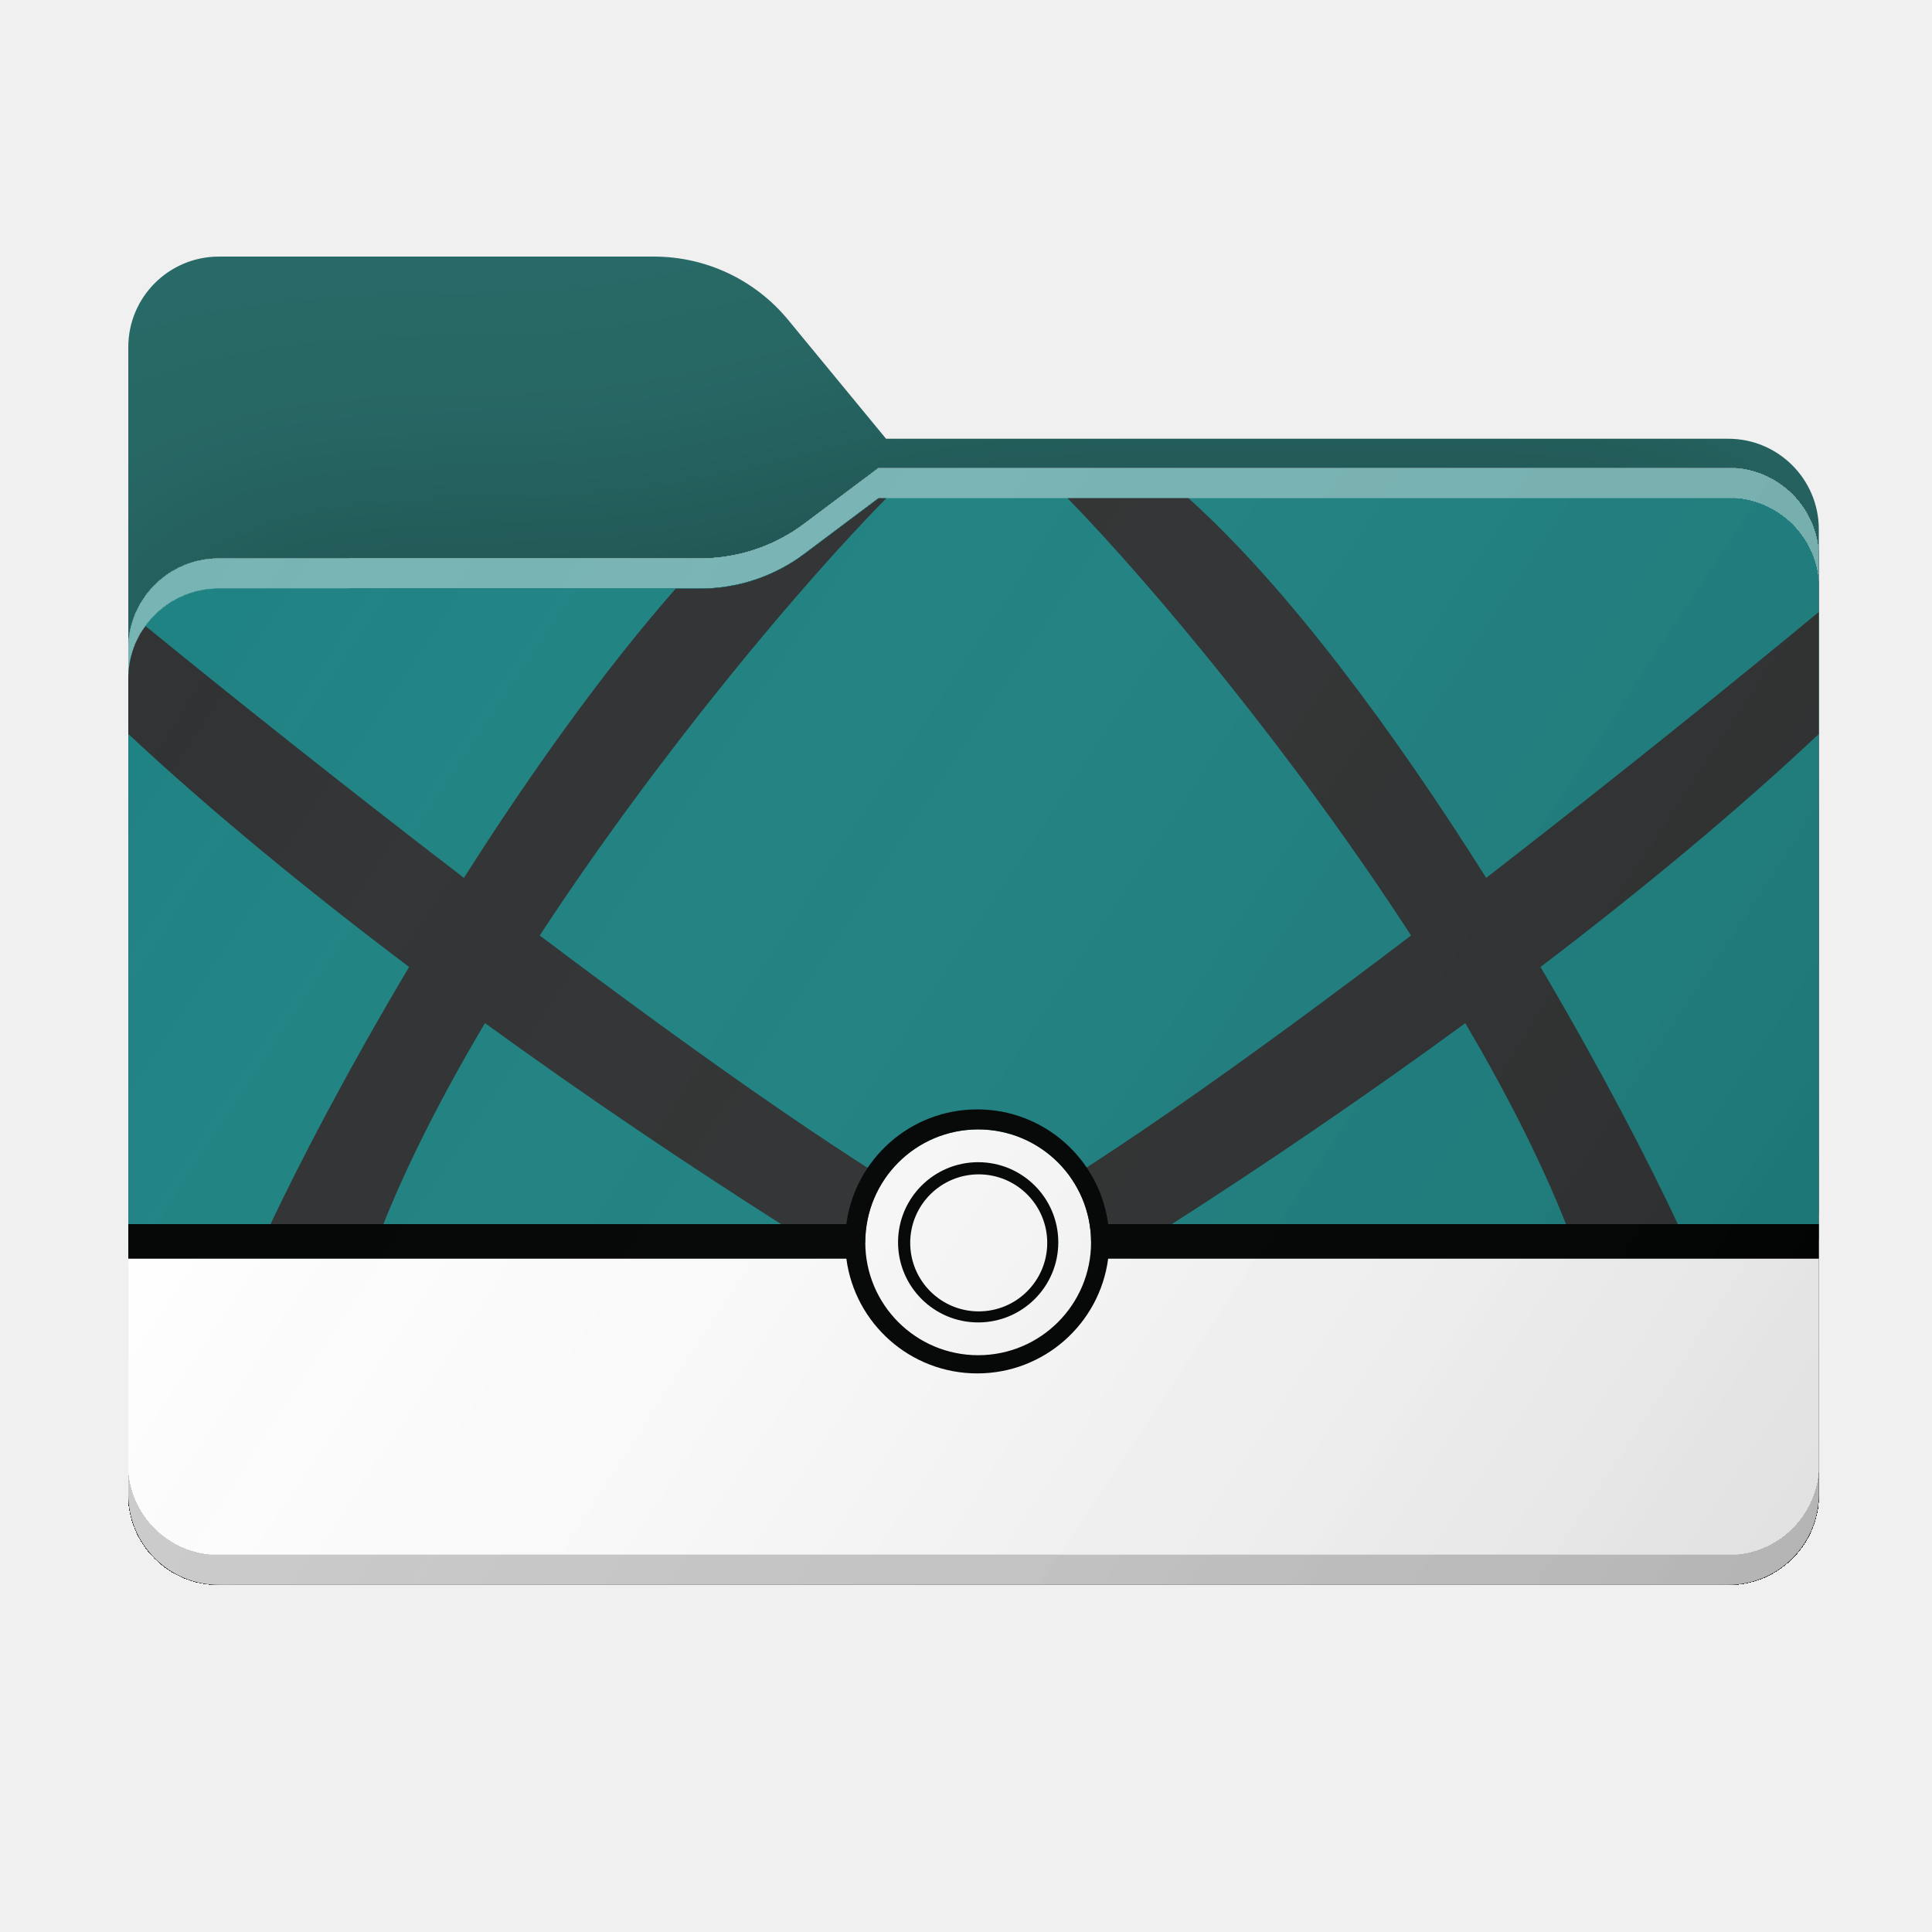
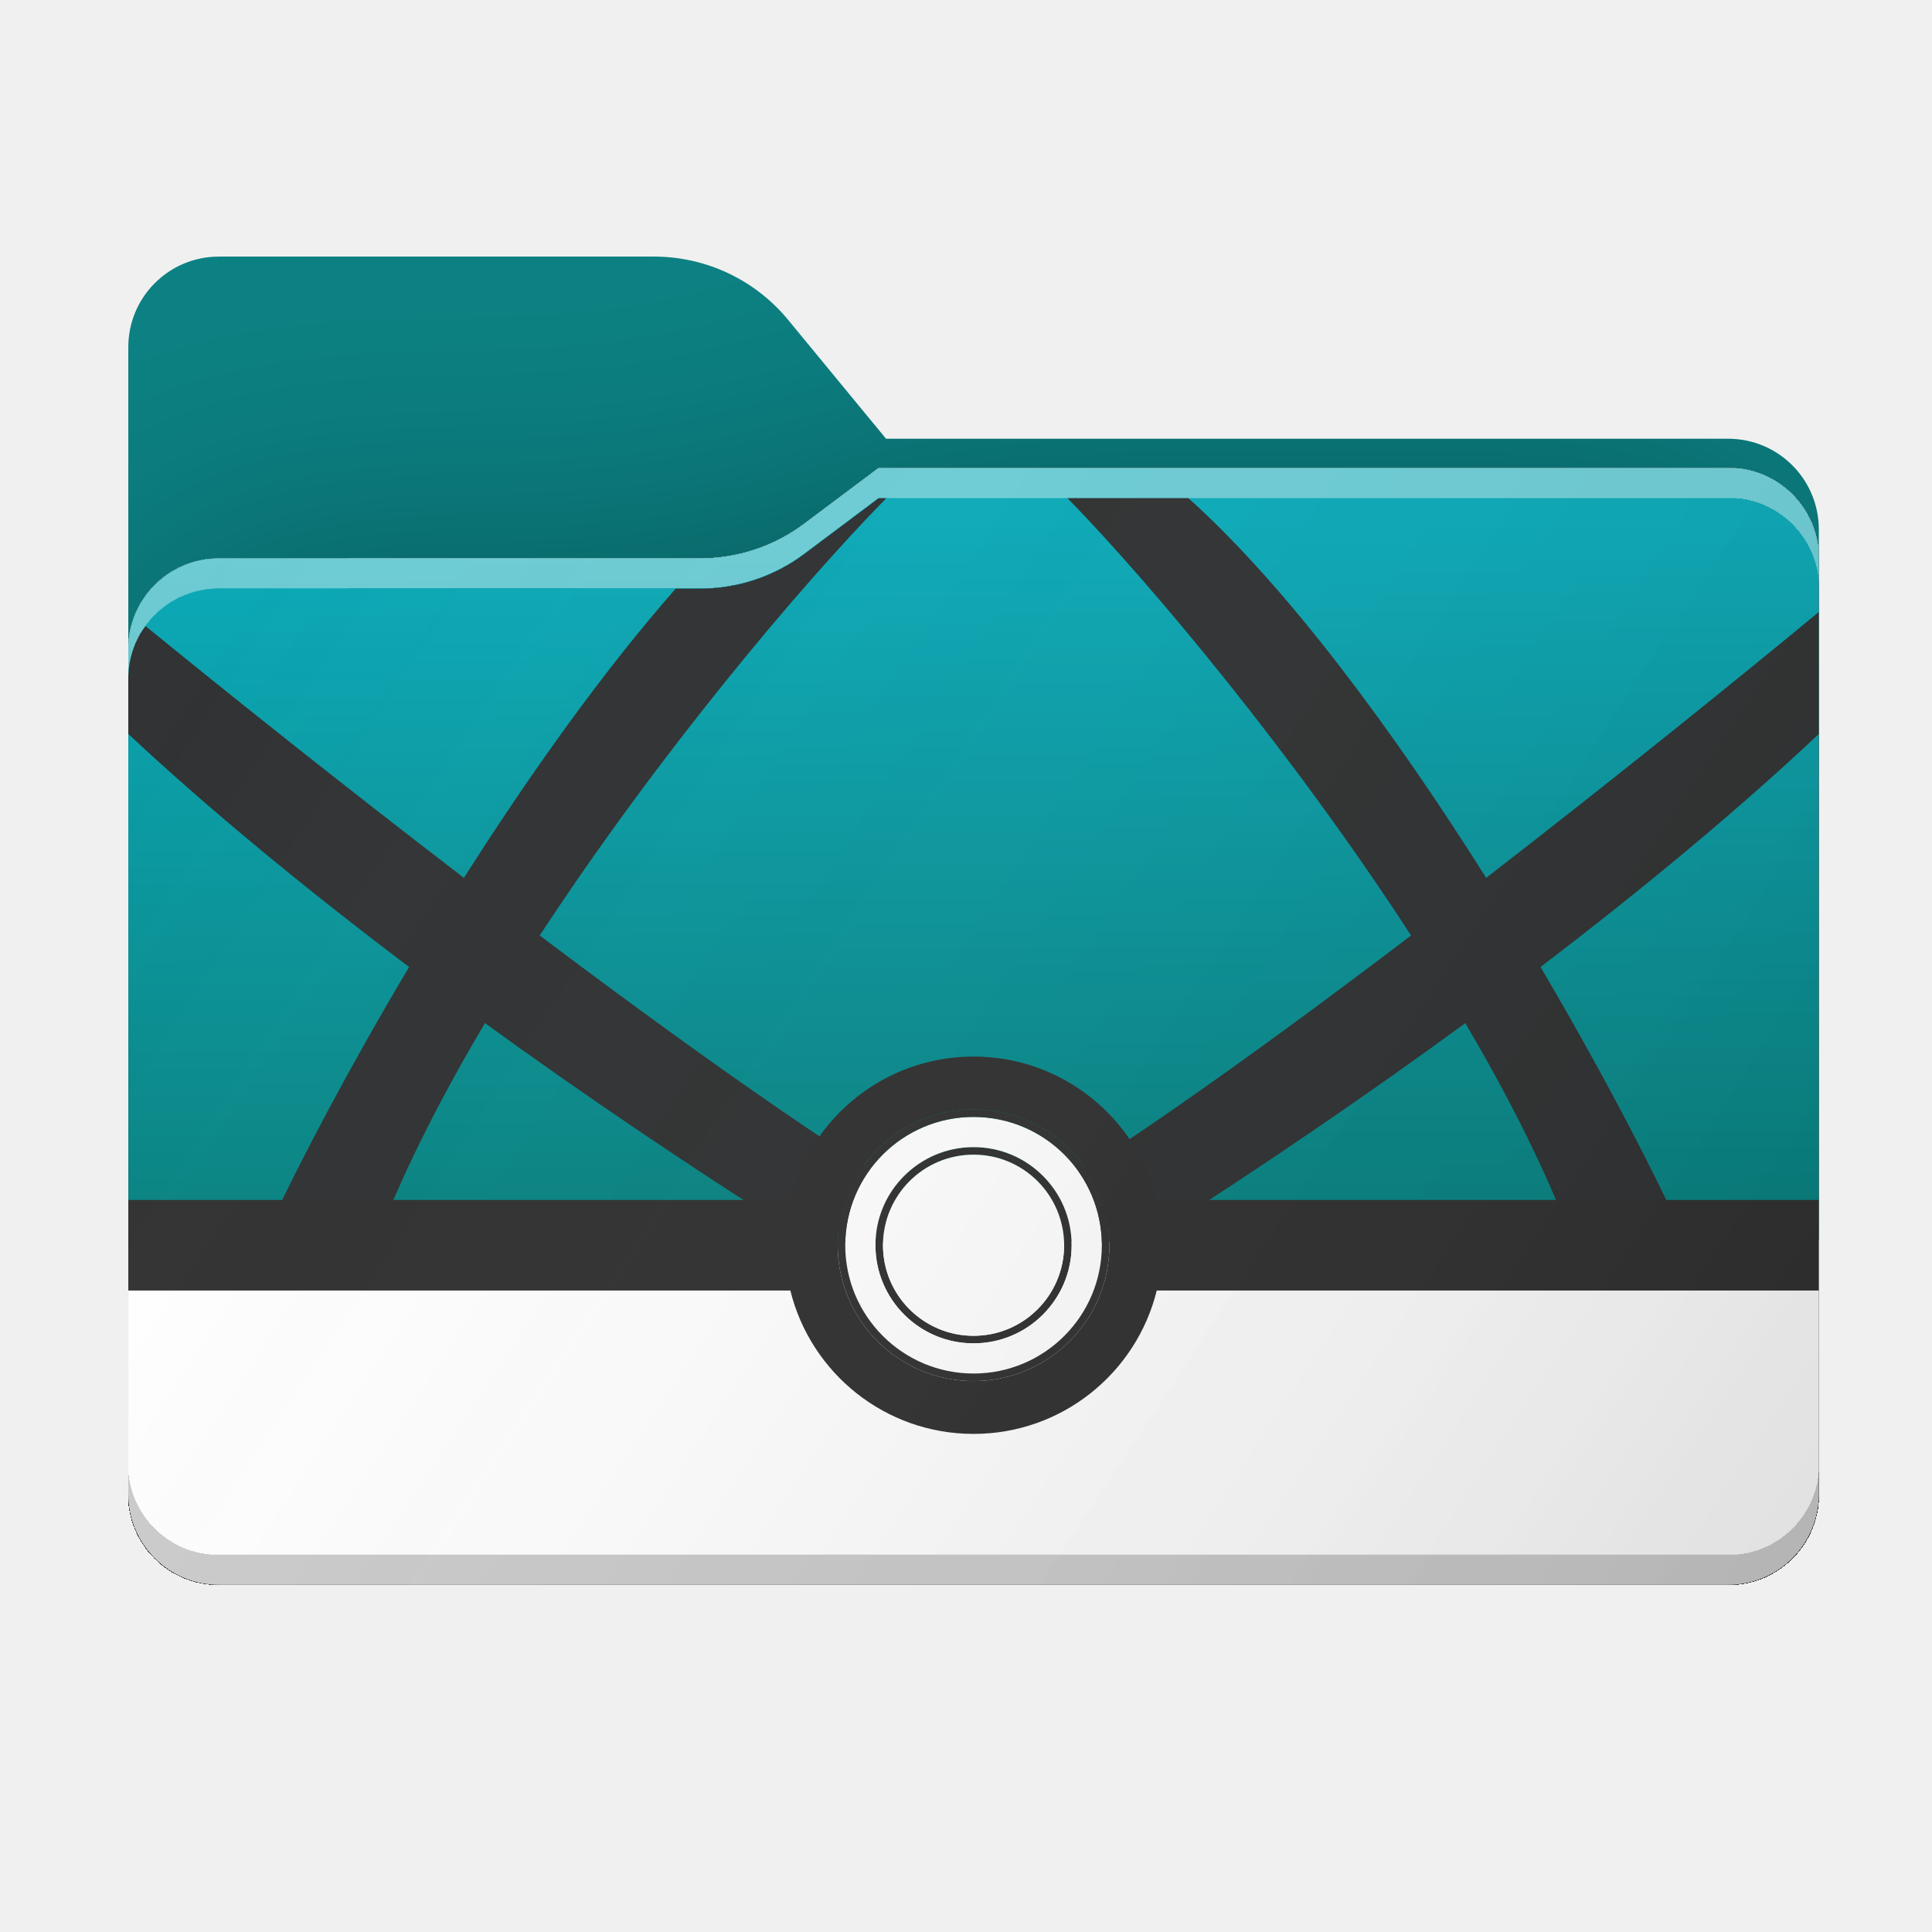
<svg xmlns="http://www.w3.org/2000/svg" width="256" height="256" viewBox="0 0 256 256" fill="none">
-   <path fill-rule="evenodd" clip-rule="evenodd" d="M104.425 42.378C100.056 37.073 93.544 34 86.671 34H29C22.373 34 17 39.373 17 46V58.137V68.2V160C17 166.627 22.373 172 29 172H229C235.627 172 241 166.627 241 160V70.137C241 63.51 235.627 58.137 229 58.137H117.404L104.425 42.378Z" fill="#286A67" />
-   <mask id="mask0_1054_26749" style="mask-type:alpha" maskUnits="userSpaceOnUse" x="17" y="34" width="224" height="138">
-     <path fill-rule="evenodd" clip-rule="evenodd" d="M104.425 42.378C100.056 37.073 93.544 34 86.671 34H29C22.373 34 17 39.373 17 46V58.137V68.2V160C17 166.627 22.373 172 29 172H229C235.627 172 241 166.627 241 160V70.137C241 63.51 235.627 58.137 229 58.137H117.404L104.425 42.378Z" fill="url(#paint0_linear_1054_26749)" />
+   <path fill-rule="evenodd" clip-rule="evenodd" d="M104.425 42.378C100.056 37.073 93.544 34 86.671 34H29C22.373 34 17 39.373 17 46V58.137V68.2V160C17 166.627 22.373 172 29 172H229C235.627 172 241 166.627 241 160V70.137C241 63.51 235.627 58.137 229 58.137H117.404L104.425 42.378Z" fill="#0C8183" />
+   <mask id="mask0_1942_32728" style="mask-type:alpha" maskUnits="userSpaceOnUse" x="17" y="34" width="224" height="138">
+     <path fill-rule="evenodd" clip-rule="evenodd" d="M104.425 42.378C100.056 37.073 93.544 34 86.671 34H29C22.373 34 17 39.373 17 46V58.137V68.2V160C17 166.627 22.373 172 29 172H229C235.627 172 241 166.627 241 160V70.137C241 63.51 235.627 58.137 229 58.137H117.404L104.425 42.378Z" fill="url(#paint0_linear_1942_32728)" />
  </mask>
-   <g mask="url(#mask0_1054_26749)">
-     <g style="mix-blend-mode:multiply" filter="url(#filter0_f_1054_26749)">
+   <g mask="url(#mask0_1942_32728)">
+     <g style="mix-blend-mode:multiply" filter="url(#filter0_f_1942_32728)">
      <path fill-rule="evenodd" clip-rule="evenodd" d="M92.789 74C97.764 74 102.605 72.387 106.586 69.402L116.459 62H229C235.627 62 241 67.373 241 74V108V160C241 166.627 235.627 172 229 172H29C22.373 172 17 166.627 17 160L17 108V86C17 79.373 22.373 74 29 74H87H92.789Z" fill="black" fill-opacity="0.3" />
    </g>
  </g>
-   <g filter="url(#filter1_ii_1054_26749)">
-     <path fill-rule="evenodd" clip-rule="evenodd" d="M92.789 74C97.764 74 102.605 72.387 106.586 69.402L116.459 62H229C235.627 62 241 67.373 241 74V108V198C241 204.627 235.627 210 229 210H29C22.373 210 17 204.627 17 198L17 108V86C17 79.373 22.373 74 29 74H87H92.789Z" fill="url(#paint1_linear_1054_26749)" />
+   <g filter="url(#filter1_ii_1942_32728)">
+     <path fill-rule="evenodd" clip-rule="evenodd" d="M92.789 74C97.764 74 102.605 72.387 106.586 69.402L116.459 62H229C235.627 62 241 67.373 241 74V108V198C241 204.627 235.627 210 229 210H29C22.373 210 17 204.627 17 198L17 108V86C17 79.373 22.373 74 29 74H87H92.789Z" fill="url(#paint1_linear_1942_32728)" />
  </g>
  <path fill-rule="evenodd" clip-rule="evenodd" d="M194.16 135.568C199.645 144.889 204.401 154.213 207.814 163H222.691C218.373 153.686 211.868 141.258 204.123 128.13C217.778 117.734 230.375 107.262 241 97.255V81.089C230.575 89.718 214.302 102.881 196.926 116.323C184.819 97.103 170.718 77.916 157.464 66H141.443C152.564 77.405 171.371 99.91 186.971 123.959C165.375 140.374 143.473 155.999 130 163H154.031C167.641 154.302 181.251 145.02 194.16 135.568Z" fill="#2F3132" />
  <path fill-rule="evenodd" clip-rule="evenodd" d="M92.789 78C97.764 78 102.605 76.387 106.586 73.402L116.459 66H117.454C106.233 77.405 87.256 99.91 71.516 123.959C93.306 140.374 115.406 155.999 129 163H104.753C91.02 154.302 77.287 145.02 64.262 135.568C58.728 144.889 53.929 154.213 50.485 163H35.474C39.831 153.686 46.395 141.258 54.209 128.13C40.431 117.734 27.72 107.262 17 97.255V90C17 85.5 19.291 82.963 19.291 82.963C29.82 91.559 45.164 103.82 61.471 116.323C70.151 102.666 79.847 89.027 89.53 78H92.789Z" fill="#2F3132" />
-   <circle cx="129.613" cy="164.613" r="14.959" fill="#FEFEFE" />
-   <path fill-rule="evenodd" clip-rule="evenodd" d="M129.613 175.229C135.476 175.229 140.229 170.476 140.229 164.613C140.229 158.75 135.476 153.997 129.613 153.997C123.75 153.997 118.997 158.75 118.997 164.613C118.997 170.476 123.75 175.229 129.613 175.229ZM129.686 173.765C134.7 173.765 138.764 169.7 138.764 164.686C138.764 159.672 134.7 155.608 129.686 155.608C124.672 155.608 120.608 159.672 120.608 164.686C120.608 169.7 124.672 173.765 129.686 173.765Z" fill="#000101" />
-   <path fill-rule="evenodd" clip-rule="evenodd" d="M129.492 181.984C138.376 181.984 145.713 175.362 146.836 166.784H241.017V162.2H146.836C145.713 153.623 138.376 147 129.492 147C120.608 147 113.271 153.623 112.149 162.2H17V166.784H112.149C113.271 175.362 120.608 181.984 129.492 181.984ZM129.613 179.572C137.874 179.572 144.572 172.874 144.572 164.613C144.572 156.351 137.874 149.654 129.613 149.654C121.351 149.654 114.654 156.351 114.654 164.613C114.654 172.874 121.351 179.572 129.613 179.572Z" fill="#000101" />
+   <path fill-rule="evenodd" clip-rule="evenodd" d="M153.275 171C150.588 181.908 140.738 190 129 190C117.262 190 107.412 181.908 104.725 171H17V159H104.725C107.412 148.092 117.262 140 129 140C140.738 140 150.588 148.092 153.275 159H241V171H153.275ZM129 183C138.941 183 147 174.941 147 165C147 155.059 138.941 147 129 147C119.059 147 111 155.059 111 165C111 174.941 119.059 183 129 183Z" fill="#303030" />
+   <path fill-rule="evenodd" clip-rule="evenodd" d="M129 178C136.18 178 142 172.18 142 165C142 157.82 136.18 152 129 152C121.82 152 116 157.82 116 165C116 172.18 121.82 178 129 178ZM141 165C141 171.627 135.627 177 129 177C122.373 177 117 171.627 117 165C117 158.373 122.373 153 129 153C135.627 153 141 158.373 141 165Z" fill="#303030" />
+   <path fill-rule="evenodd" clip-rule="evenodd" d="M146 165C146 174.389 138.389 182 129 182C119.611 182 112 174.389 112 165C112 155.611 119.611 148 129 148C138.389 148 146 155.611 146 165ZM142 165C142 172.18 136.18 178 129 178C121.82 178 116 172.18 116 165C116 157.82 121.82 152 129 152C136.18 152 142 157.82 142 165Z" fill="white" />
+   <path d="M129 177C135.627 177 141 171.627 141 165C141 158.373 135.627 153 129 153C122.373 153 117 158.373 117 165C117 171.627 122.373 177 129 177Z" fill="white" />
+   <path fill-rule="evenodd" clip-rule="evenodd" d="M147 165C147 174.941 138.941 183 129 183C119.059 183 111 174.941 111 165C111 155.059 119.059 147 129 147C138.941 147 147 155.059 147 165ZM129 182C138.389 182 146 174.389 146 165C146 155.611 138.389 148 129 148C119.611 148 112 155.611 112 165C112 174.389 119.611 182 129 182Z" fill="#313131" />
  <g opacity="0.8">
-     <g filter="url(#filter2_ii_1054_26749)">
-       <path fill-rule="evenodd" clip-rule="evenodd" d="M92.789 74C97.764 74 102.605 72.387 106.586 69.402L116.459 62H229C235.627 62 241 67.373 241 74V108V198C241 204.627 235.627 210 229 210H29C22.373 210 17 204.627 17 198L17 108V86C17 79.373 22.373 74 29 74H87H92.789Z" fill="url(#paint2_linear_1054_26749)" fill-opacity="0.3" />
+     <g filter="url(#filter2_ii_1942_32728)">
+       <path fill-rule="evenodd" clip-rule="evenodd" d="M92.789 74C97.764 74 102.605 72.387 106.586 69.402L116.459 62H229C235.627 62 241 67.373 241 74V108V198C241 204.627 235.627 210 229 210H29C22.373 210 17 204.627 17 198L17 108V86C17 79.373 22.373 74 29 74H87H92.789Z" fill="url(#paint2_linear_1942_32728)" fill-opacity="0.3" />
    </g>
  </g>
  <defs>
-     <filter id="filter0_f_1054_26749" x="-20" y="25" width="298" height="184" filterUnits="userSpaceOnUse" color-interpolation-filters="sRGB">
+     <filter id="filter0_f_1942_32728" x="-20" y="25" width="298" height="184" filterUnits="userSpaceOnUse" color-interpolation-filters="sRGB">
      <feFlood flood-opacity="0" result="BackgroundImageFix" />
      <feBlend mode="normal" in="SourceGraphic" in2="BackgroundImageFix" result="shape" />
-       <feGaussianBlur stdDeviation="18.5" result="effect1_foregroundBlur_1054_26749" />
+       <feGaussianBlur stdDeviation="18.5" result="effect1_foregroundBlur_1942_32728" />
    </filter>
-     <filter id="filter1_ii_1054_26749" x="17" y="62" width="224" height="148" filterUnits="userSpaceOnUse" color-interpolation-filters="sRGB">
+     <filter id="filter1_ii_1942_32728" x="17" y="62" width="224" height="148" filterUnits="userSpaceOnUse" color-interpolation-filters="sRGB">
      <feFlood flood-opacity="0" result="BackgroundImageFix" />
      <feBlend mode="normal" in="SourceGraphic" in2="BackgroundImageFix" result="shape" />
      <feColorMatrix in="SourceAlpha" type="matrix" values="0 0 0 0 0 0 0 0 0 0 0 0 0 0 0 0 0 0 127 0" result="hardAlpha" />
      <feOffset dy="4" />
      <feComposite in2="hardAlpha" operator="arithmetic" k2="-1" k3="1" />
      <feColorMatrix type="matrix" values="0 0 0 0 1 0 0 0 0 1 0 0 0 0 1 0 0 0 0.25 0" />
-       <feBlend mode="normal" in2="shape" result="effect1_innerShadow_1054_26749" />
+       <feBlend mode="normal" in2="shape" result="effect1_innerShadow_1942_32728" />
      <feColorMatrix in="SourceAlpha" type="matrix" values="0 0 0 0 0 0 0 0 0 0 0 0 0 0 0 0 0 0 127 0" result="hardAlpha" />
      <feOffset dy="-4" />
      <feComposite in2="hardAlpha" operator="arithmetic" k2="-1" k3="1" />
      <feColorMatrix type="matrix" values="0 0 0 0 0 0 0 0 0 0 0 0 0 0 0 0 0 0 0.9 0" />
-       <feBlend mode="soft-light" in2="effect1_innerShadow_1054_26749" result="effect2_innerShadow_1054_26749" />
+       <feBlend mode="soft-light" in2="effect1_innerShadow_1942_32728" result="effect2_innerShadow_1942_32728" />
    </filter>
-     <filter id="filter2_ii_1054_26749" x="17" y="62" width="224" height="148" filterUnits="userSpaceOnUse" color-interpolation-filters="sRGB">
+     <filter id="filter2_ii_1942_32728" x="17" y="62" width="224" height="148" filterUnits="userSpaceOnUse" color-interpolation-filters="sRGB">
      <feFlood flood-opacity="0" result="BackgroundImageFix" />
      <feBlend mode="normal" in="SourceGraphic" in2="BackgroundImageFix" result="shape" />
      <feColorMatrix in="SourceAlpha" type="matrix" values="0 0 0 0 0 0 0 0 0 0 0 0 0 0 0 0 0 0 127 0" result="hardAlpha" />
      <feOffset dy="4" />
      <feComposite in2="hardAlpha" operator="arithmetic" k2="-1" k3="1" />
      <feColorMatrix type="matrix" values="0 0 0 0 1 0 0 0 0 1 0 0 0 0 1 0 0 0 0.25 0" />
-       <feBlend mode="normal" in2="shape" result="effect1_innerShadow_1054_26749" />
+       <feBlend mode="normal" in2="shape" result="effect1_innerShadow_1942_32728" />
      <feColorMatrix in="SourceAlpha" type="matrix" values="0 0 0 0 0 0 0 0 0 0 0 0 0 0 0 0 0 0 127 0" result="hardAlpha" />
      <feOffset dy="-4" />
      <feComposite in2="hardAlpha" operator="arithmetic" k2="-1" k3="1" />
      <feColorMatrix type="matrix" values="0 0 0 0 0 0 0 0 0 0 0 0 0 0 0 0 0 0 0.25 0" />
-       <feBlend mode="soft-light" in2="effect1_innerShadow_1054_26749" result="effect2_innerShadow_1054_26749" />
+       <feBlend mode="soft-light" in2="effect1_innerShadow_1942_32728" result="effect2_innerShadow_1942_32728" />
    </filter>
-     <linearGradient id="paint0_linear_1054_26749" x1="17" y1="34" x2="197.768" y2="215.142" gradientUnits="userSpaceOnUse">
+     <linearGradient id="paint0_linear_1942_32728" x1="17" y1="34" x2="197.768" y2="215.142" gradientUnits="userSpaceOnUse">
      <stop stop-color="#05815D" />
      <stop offset="1" stop-color="#0C575F" />
    </linearGradient>
-     <linearGradient id="paint1_linear_1054_26749" x1="147.5" y1="62" x2="148" y2="210" gradientUnits="userSpaceOnUse">
-       <stop offset="0.693" stop-color="#1E8282" />
+     <linearGradient id="paint1_linear_1942_32728" x1="147.5" y1="62" x2="148" y2="210" gradientUnits="userSpaceOnUse">
+       <stop offset="0.047" stop-color="#0AABBA" />
+       <stop offset="0.693" stop-color="#07807E" />
      <stop offset="0.693" stop-color="white" />
    </linearGradient>
-     <linearGradient id="paint2_linear_1054_26749" x1="17" y1="62" x2="241" y2="210" gradientUnits="userSpaceOnUse">
+     <linearGradient id="paint2_linear_1942_32728" x1="17" y1="62" x2="241" y2="210" gradientUnits="userSpaceOnUse">
      <stop stop-color="white" stop-opacity="0" />
      <stop offset="1" stop-opacity="0.51" />
    </linearGradient>
  </defs>
</svg>
